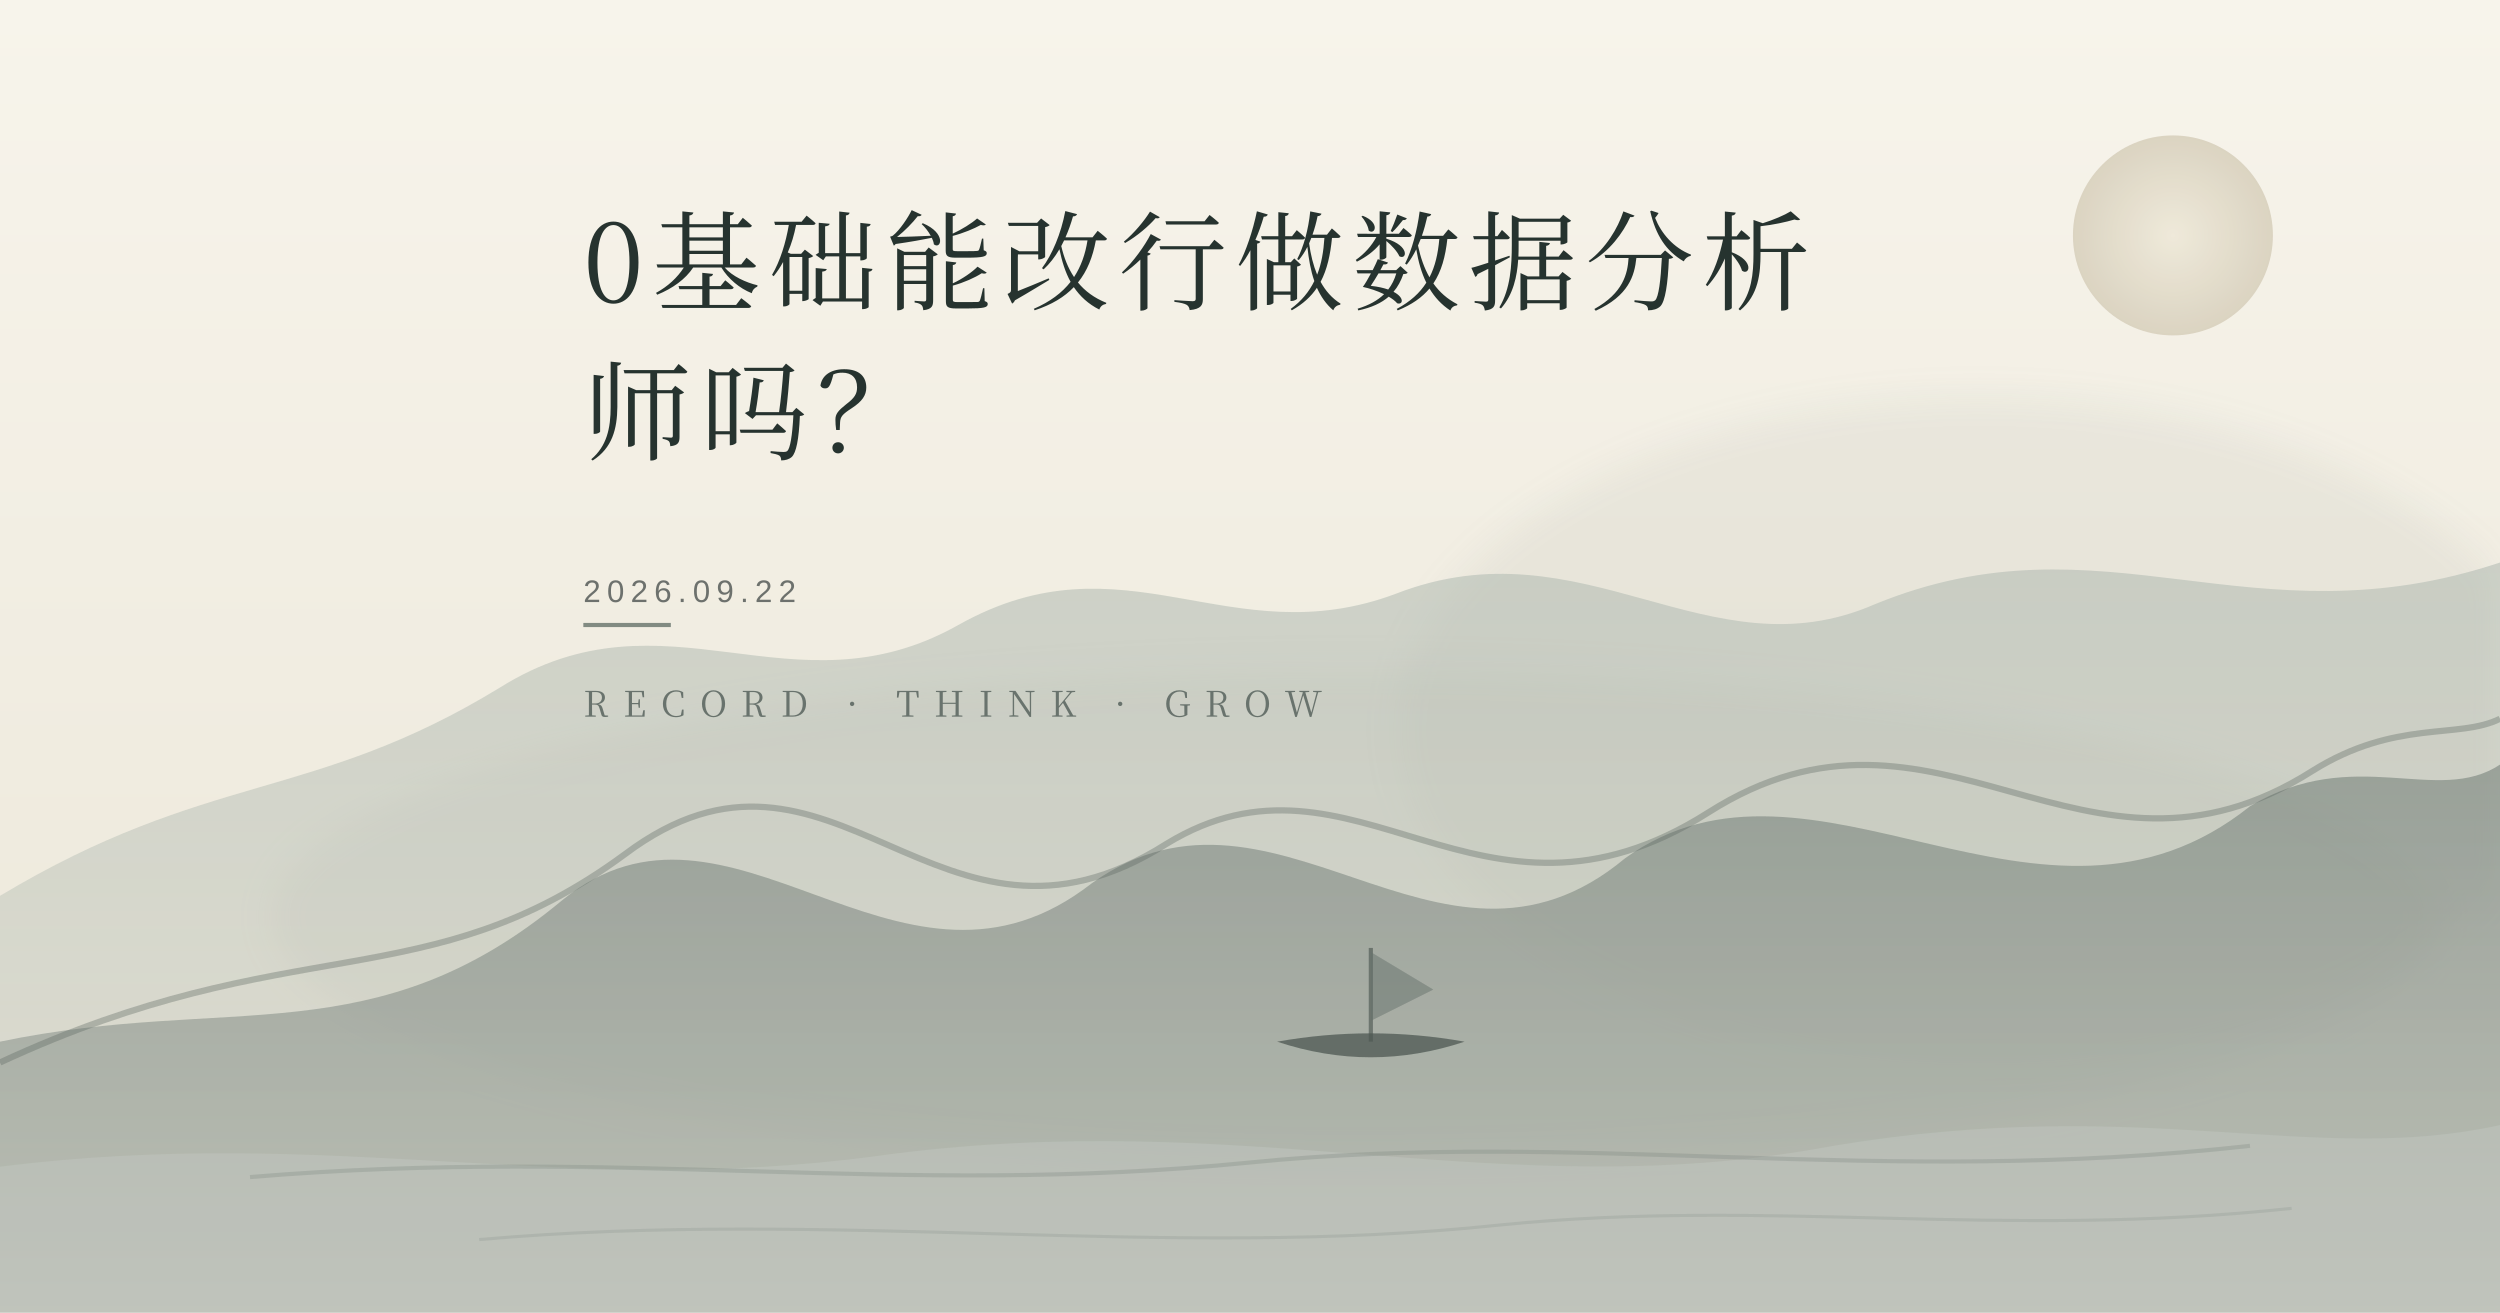
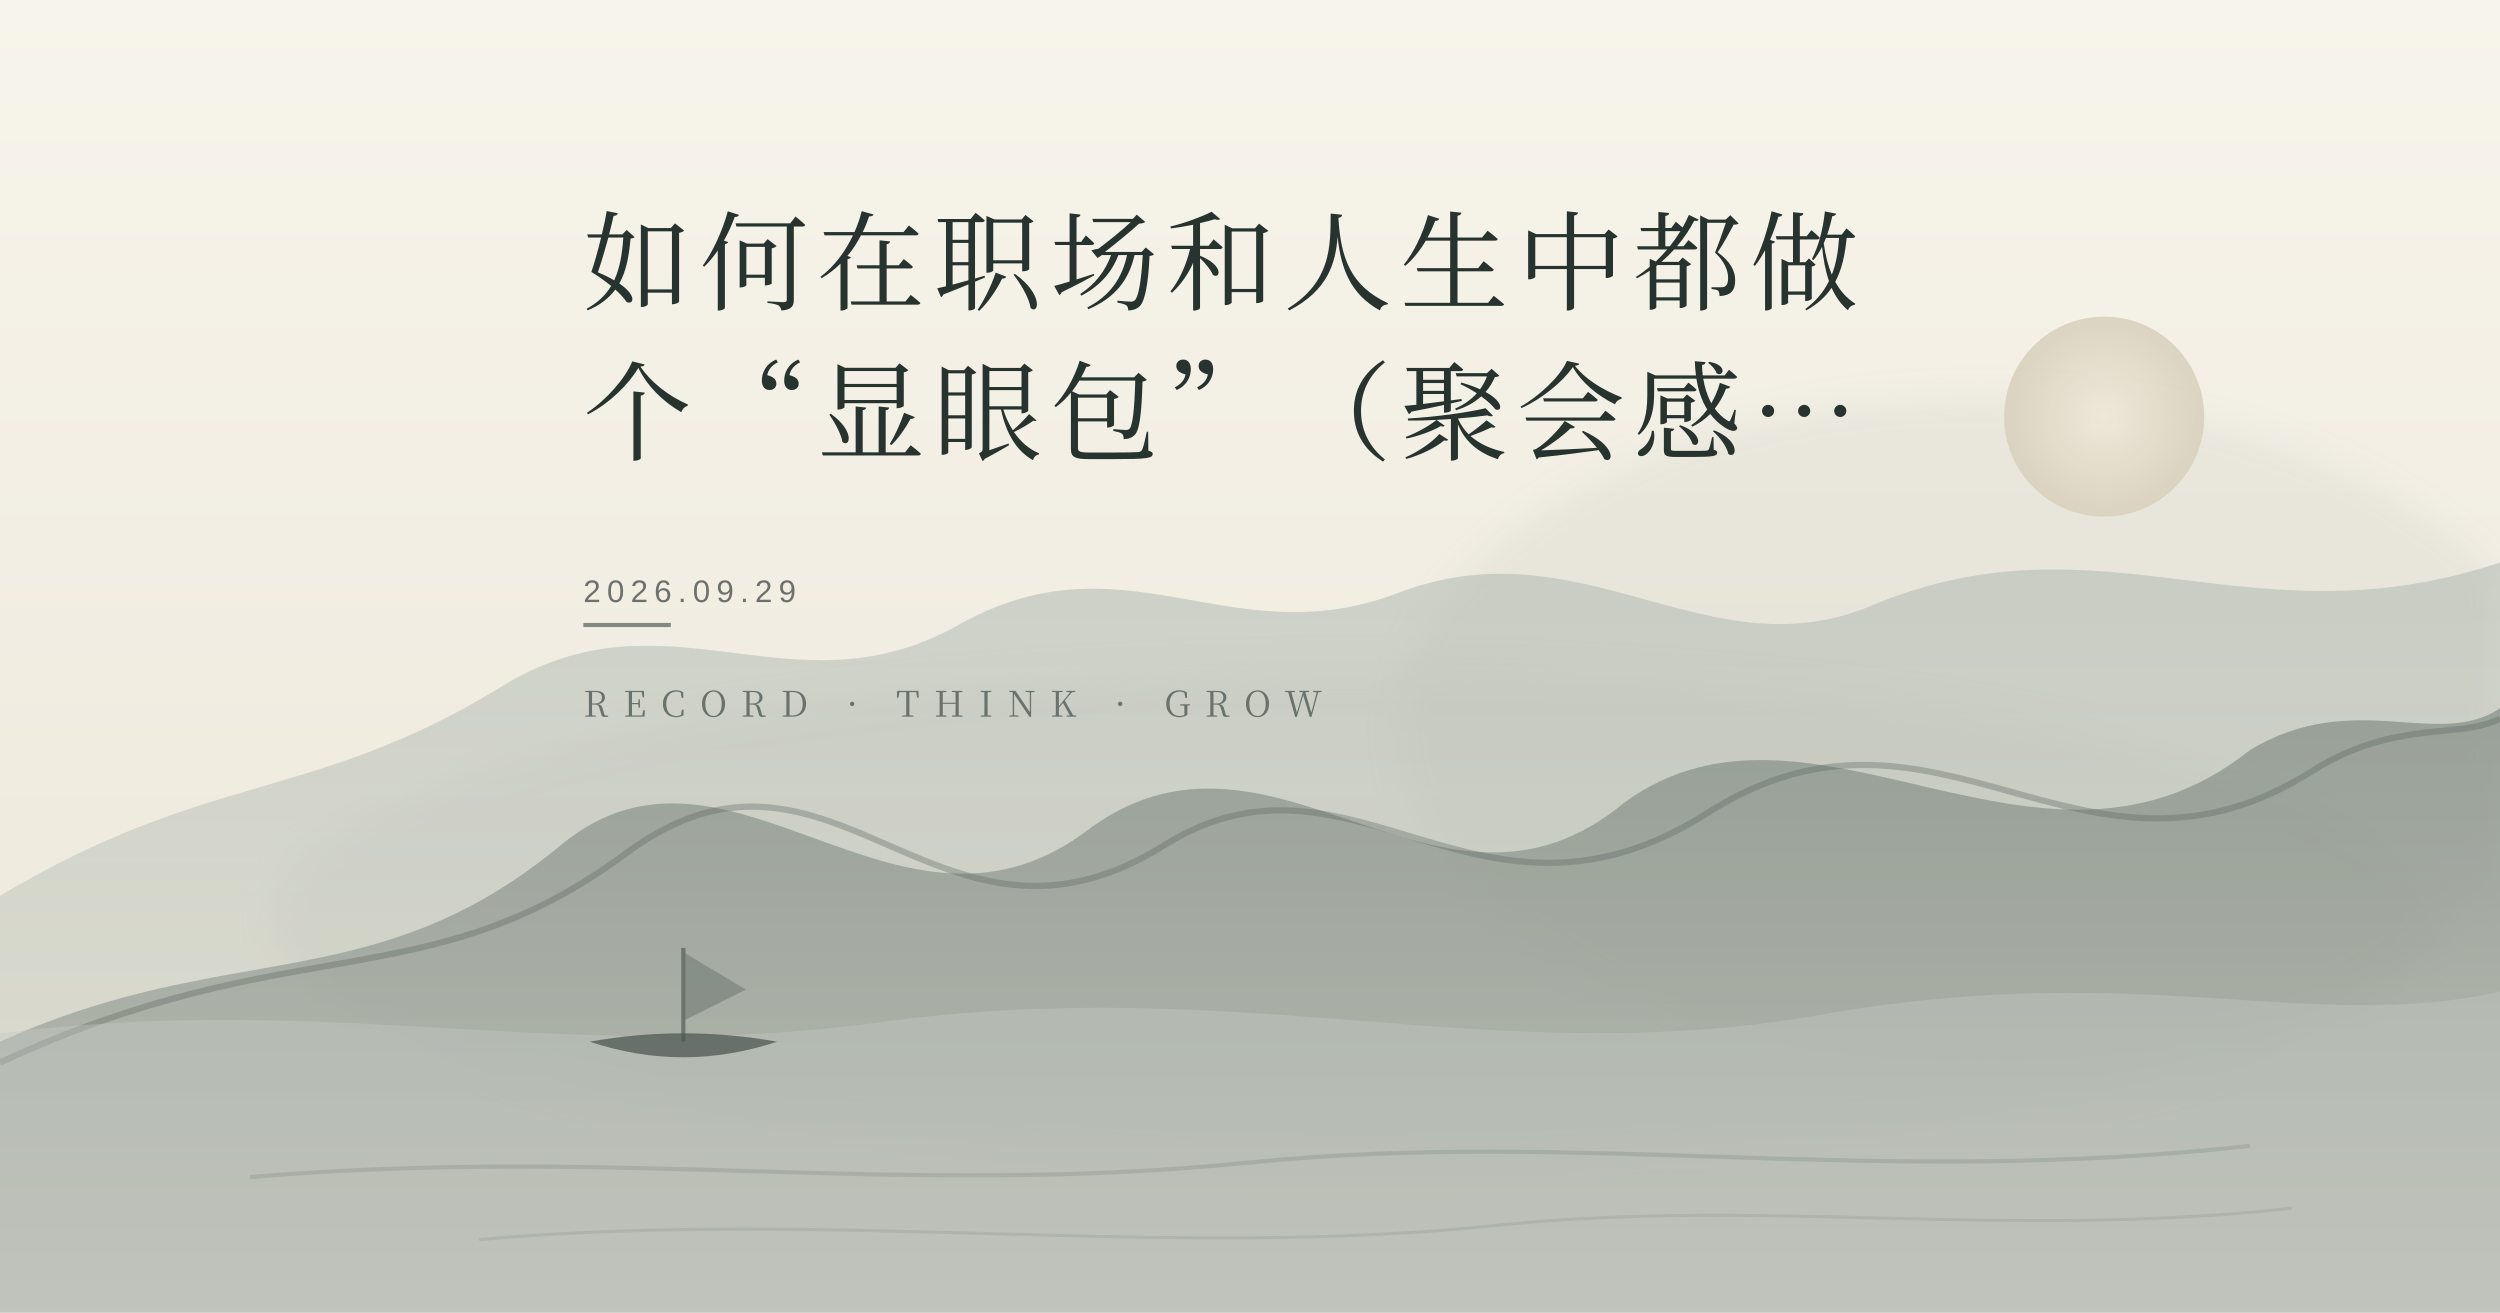
<svg xmlns="http://www.w3.org/2000/svg" width="1200" height="630" viewBox="0 0 1200 630">
  <defs>
    <linearGradient id="paper" x1="0" y1="0" x2="0" y2="1">
      <stop offset="0%" stop-color="#f7f4eb" />
      <stop offset="100%" stop-color="#ebe6d8" />
    </linearGradient>
    <linearGradient id="farMountain" x1="0" y1="0" x2="0" y2="1">
      <stop offset="0%" stop-color="#aeb8b0" />
      <stop offset="100%" stop-color="#d8d8cc" />
    </linearGradient>
    <linearGradient id="nearMountain" x1="0" y1="0" x2="0" y2="1">
      <stop offset="0%" stop-color="#69756f" />
      <stop offset="100%" stop-color="#9ba39b" />
    </linearGradient>
    <filter id="inkBlur">
      <feGaussianBlur stdDeviation="8" />
    </filter>
    <radialGradient id="moon">
      <stop offset="0%" stop-color="#eee8d8" />
      <stop offset="100%" stop-color="#d8d0bd" />
    </radialGradient>
    <style>

      .title {

        font-family:
          "Noto Serif CJK SC",
          "Source Han Serif SC",
          "Songti SC",
          "STSong",
          serif;

        font-size:
          52px;

        font-weight:
          500;

        letter-spacing:
          4px;

        fill:
          #26332f;
      }


      .subtitle {

        font-family:
          "Noto Serif CJK SC",
          "Source Han Serif SC",
          "Songti SC",
          "STSong",
          serif;

        font-size:
          17px;

        letter-spacing:
          7px;

        fill:
          #69736d;
      }


      .date {

        font-family:
          "Helvetica Neue",
          Arial,
          sans-serif;

        font-size:
          15px;

        letter-spacing:
          3px;

        fill:
          #6d716d;
      }

    </style>
  </defs>
  <rect x="0" y="0" width="1200" height="630" fill="url(#paper)" />
  <ellipse cx="650" cy="440" rx="520" ry="120" fill="#89958c" opacity="0.12" filter="url(#inkBlur)" />
  <ellipse cx="950" cy="350" rx="280" ry="160" fill="#738078" opacity="0.08" filter="url(#inkBlur)" />
-   <circle cx="1043" cy="113" r="48" fill="url(#moon)" opacity="0.9" />
+   <circle cx="1010" cy="200" r="48" fill="url(#moon)" opacity="0.9" />
  <path d="       M0 430        C100 370         150 385         240 330        C320 280         380 345         460 300        C540 255         590 315         670 285        C760 250         820 325         900 290        C1010 245         1080 310         1200 270        L1200 630       L0 630       Z     " fill="url(#farMountain)" opacity="0.55" />
-   <path d="       M0 500        C110 477         180 507         270 432        C350 367         430 492         520 427        C610 357         690 487         780 412        C870 347         980 467         1080 387        C1130 357         1170 387         1200 367        L1200 630       L0 630       Z     " fill="url(#nearMountain)" opacity="0.52" />
+   <path d="       M0 500        C110 450         180 480         270 405        C350 340         430 465         520 400        C610 330         690 460         780 385        C870 320         980 440         1080 360        C1130 330         1170 360         1200 340        L1200 630       L0 630       Z     " fill="url(#nearMountain)" opacity="0.52" />
  <path d="       M0 510        C140 445         205 480         300 410        C400 335         450 475         560 405        C650 350         710 460         820 390        C930 320         1000 440         1110 370        C1150 345         1180 355         1200 345     " fill="none" stroke="#59645e" stroke-width="3" opacity="0.35" />
-   <path d="       M0 560        C160 540         270 575         420 555        C600 530         720 580         880 550        C1030 525         1110 560         1200 540        L1200 630       L0 630       Z     " fill="#c4cbc4" opacity="0.38" />
+   <path d="       M0 496        C160 476         270 511         420 491        C600 466         720 516         880 486        C1030 461         1110 496         1200 476        L1200 630       L0 630       Z     " fill="#c4cbc4" opacity="0.38" />
  <path d="       M120 565        C300 550         430 575         600 558        C760 542         900 570         1080 550     " fill="none" stroke="#77827b" stroke-width="2" opacity="0.28" />
  <path d="       M230 595        C400 580         560 605         720 588        C850 575         960 595         1100 580     " fill="none" stroke="#77827b" stroke-width="1.5" opacity="0.20" />
-   <text x="280" y="145" class="title">0基础能改行做数据分析</text>
-   <text x="280" y="217" class="title">师吗？</text>
+   <text x="280" y="145" class="title">如何在职场和人生中都做</text>
+   <text x="280" y="217" class="title">个“显眼包”（聚会感…</text>
  <rect x="280" y="299" width="42" height="2" fill="#52615a" opacity="0.7" />
  <text x="280" y="344" class="subtitle">RECORD · THINK · GROW</text>
-   <text x="280" y="289" class="date">2026.09.22</text>
-   <path d="       M613 500        Q658 492         703 500        Q658 515         613 500        Z     " fill="#4d5752" opacity="0.75" />
-   <line x1="658" y1="500" x2="658" y2="455" stroke="#4d5752" stroke-width="2" opacity="0.65" />
-   <path d="       M658 457       L658 490       L688 475       Z     " fill="#66716b" opacity="0.5" />
+   <text x="280" y="289" class="date">2026.09.29</text>
+   <path d="       M283 500        Q328 492         373 500        Q328 515         283 500        Z     " fill="#4d5752" opacity="0.75" />
+   <line x1="328" y1="500" x2="328" y2="455" stroke="#4d5752" stroke-width="2" opacity="0.65" />
+   <path d="       M328 457       L328 490       L358 475       Z     " fill="#66716b" opacity="0.5" />
</svg>
